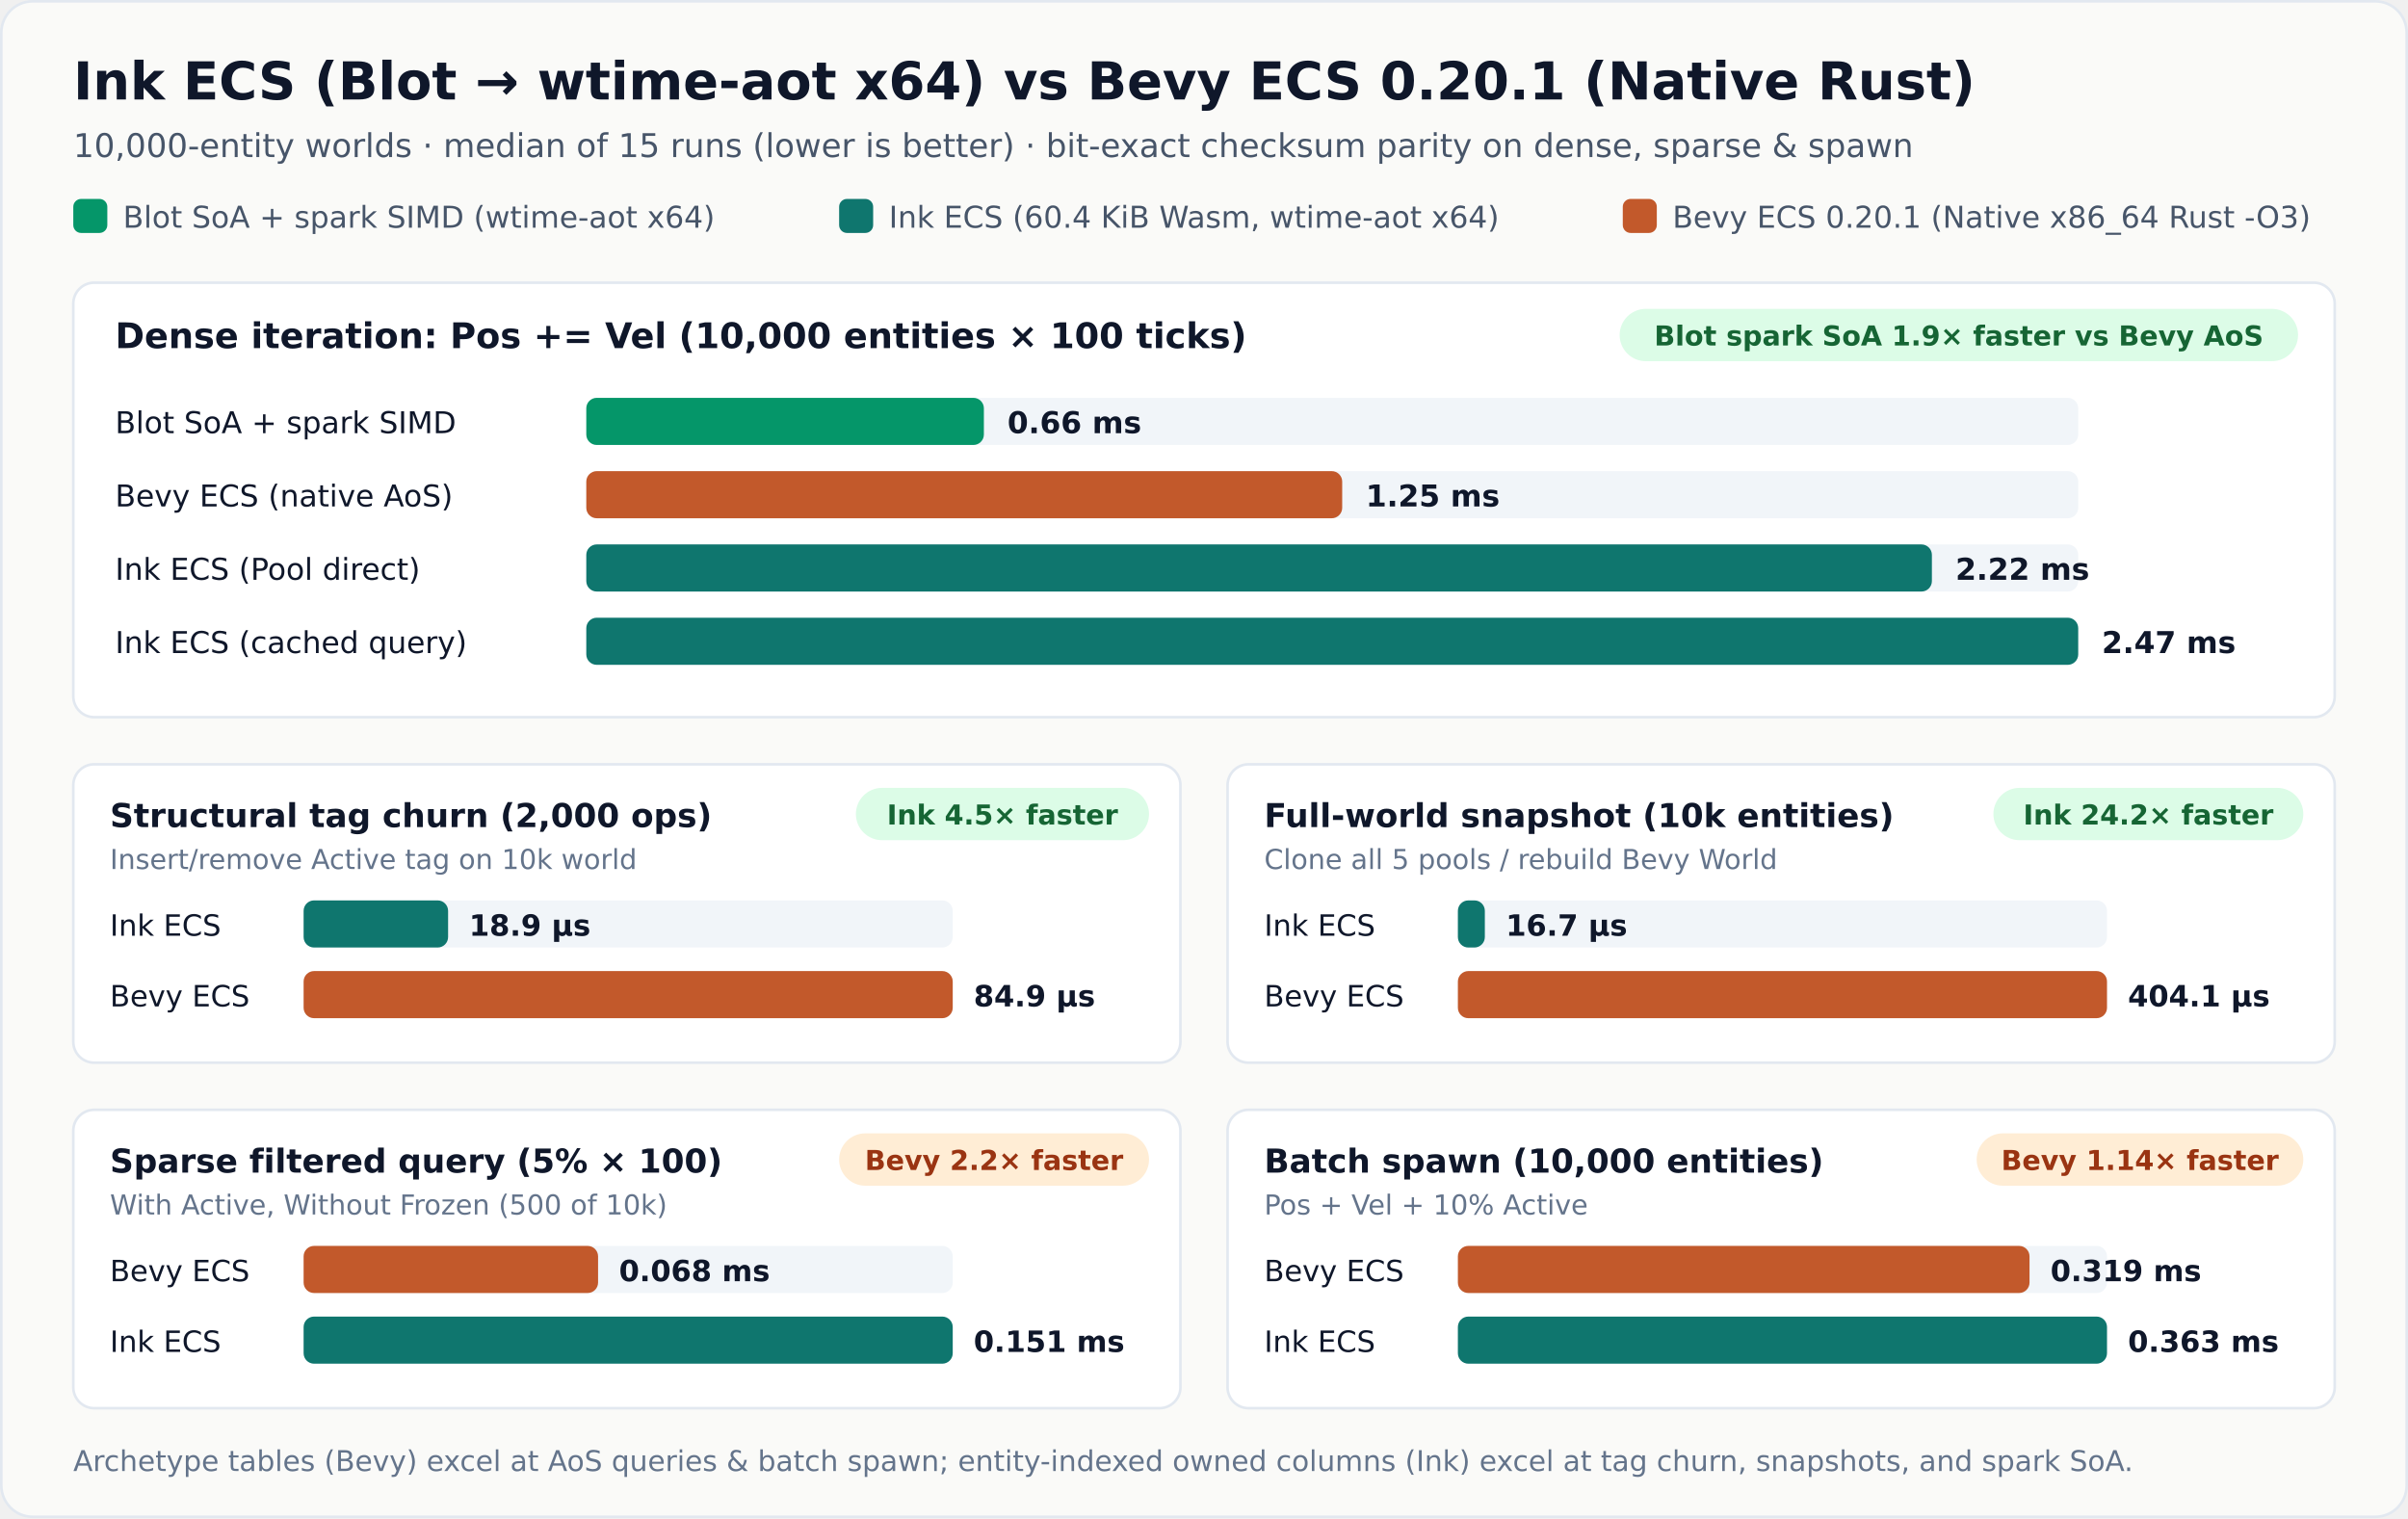
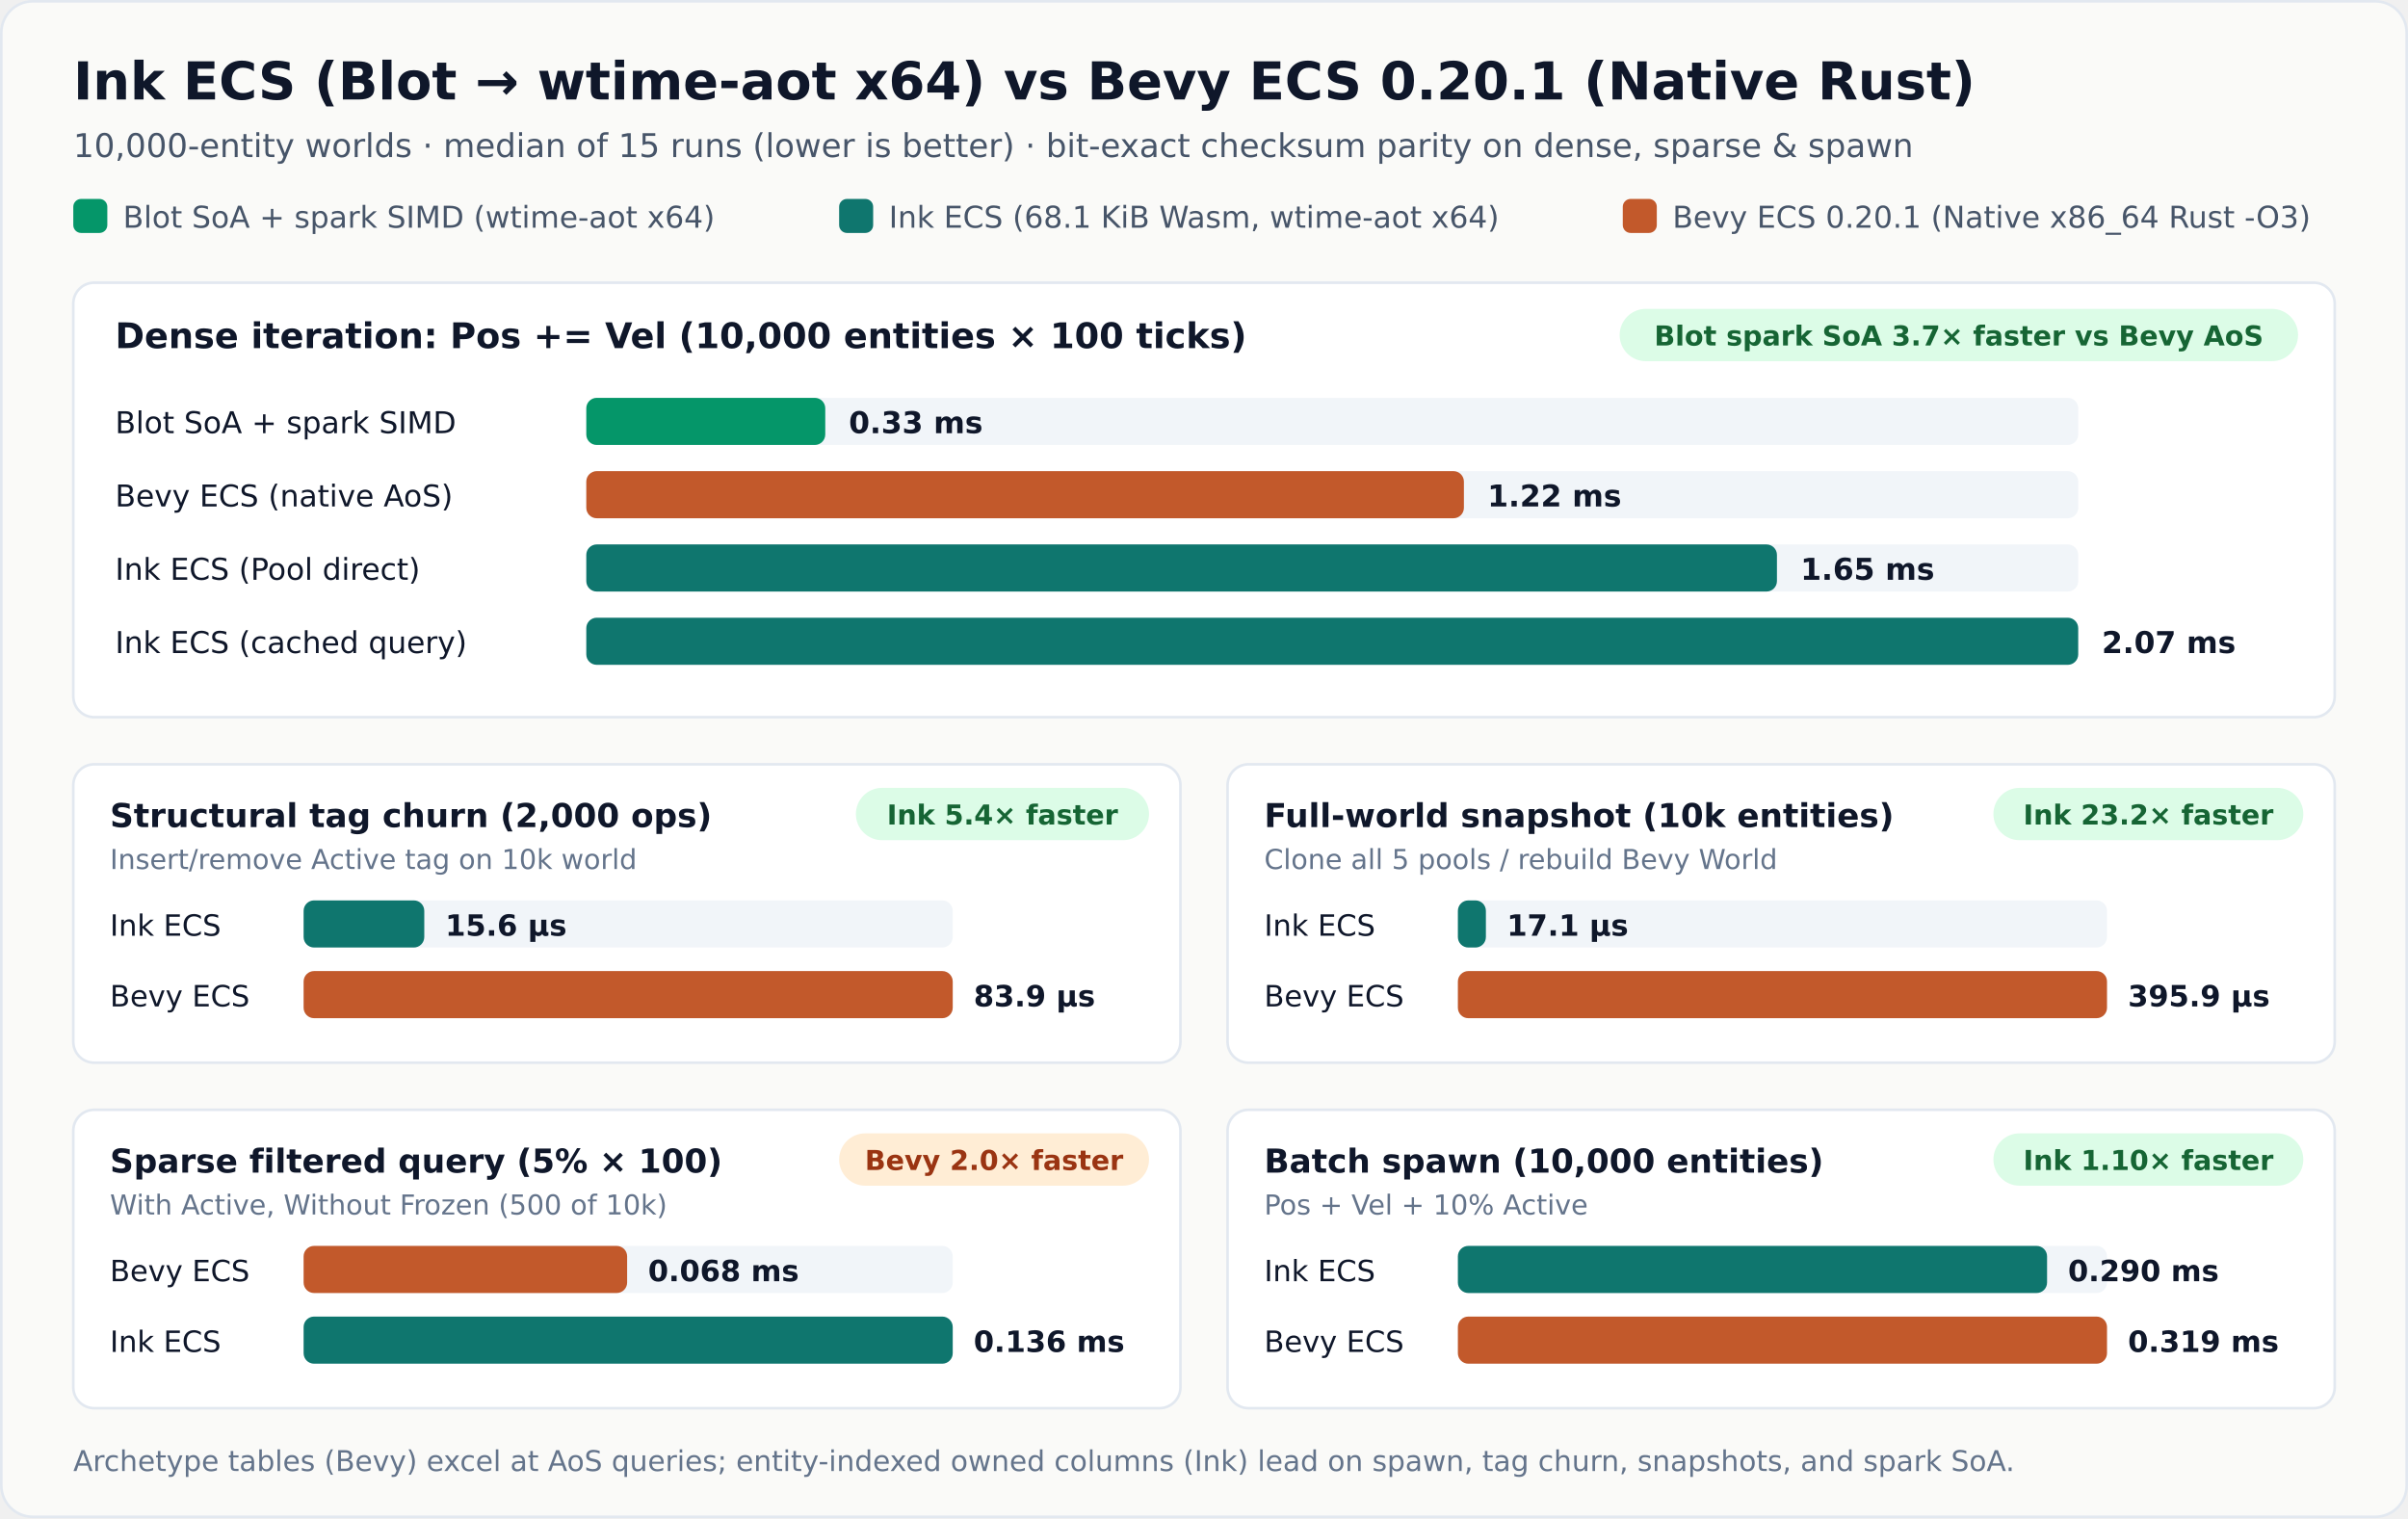
<svg xmlns="http://www.w3.org/2000/svg" width="920" height="580" viewBox="0 0 920 580" role="img" aria-label="Ink ECS vs Bevy ECS 0.20.1 performance comparison">
  <rect x="0.5" y="0.5" width="919" height="579" rx="12" fill="#fafaf8" stroke="#e2e8f0" />
  <text x="28.0" y="38.0" font-family="'DejaVu Sans', system-ui, -apple-system, 'Segoe UI', Helvetica, Arial, sans-serif" font-size="20" font-weight="700" fill="#0f172a" text-anchor="start">Ink ECS (Blot → wtime-aot x64) vs Bevy ECS 0.20.1 (Native Rust)</text>
  <text x="28.0" y="60.0" font-family="'DejaVu Sans', system-ui, -apple-system, 'Segoe UI', Helvetica, Arial, sans-serif" font-size="12.5" font-weight="400" fill="#475569" text-anchor="start">10,000-entity worlds · median of 15 runs (lower is better) · bit-exact checksum parity on dense, sparse &amp; spawn</text>
  <rect x="28.0" y="76.0" width="13" height="13" rx="3" fill="#059669" />
  <text x="47.0" y="87.0" font-family="'DejaVu Sans', system-ui, -apple-system, 'Segoe UI', Helvetica, Arial, sans-serif" font-size="11.5" font-weight="500" fill="#475569">Blot SoA + spark SIMD (wtime-aot x64)</text>
  <rect x="320.6" y="76.0" width="13" height="13" rx="3" fill="#0f766e" />
-   <text x="339.6" y="87.0" font-family="'DejaVu Sans', system-ui, -apple-system, 'Segoe UI', Helvetica, Arial, sans-serif" font-size="11.5" font-weight="500" fill="#475569">Ink ECS (60.4 KiB Wasm, wtime-aot x64)</text>
+   <text x="339.6" y="87.0" font-family="'DejaVu Sans', system-ui, -apple-system, 'Segoe UI', Helvetica, Arial, sans-serif" font-size="11.5" font-weight="500" fill="#475569">Ink ECS (68.1 KiB Wasm, wtime-aot x64)</text>
  <rect x="620.0" y="76.0" width="13" height="13" rx="3" fill="#c2592b" />
  <text x="639.0" y="87.0" font-family="'DejaVu Sans', system-ui, -apple-system, 'Segoe UI', Helvetica, Arial, sans-serif" font-size="11.5" font-weight="500" fill="#475569">Bevy ECS 0.20.1 (Native x86_64 Rust -O3)</text>
  <rect x="28" y="108" width="864" height="166" rx="8" fill="#ffffff" stroke="#e2e8f0" />
  <text x="44.0" y="133.0" font-family="'DejaVu Sans', system-ui, -apple-system, 'Segoe UI', Helvetica, Arial, sans-serif" font-size="13.5" font-weight="700" fill="#0f172a" text-anchor="start">Dense iteration: Pos += Vel (10,000 entities × 100 ticks)</text>
  <rect x="618.8" y="118.0" width="259.2" height="20.0" rx="10" fill="#dcfce7" />
-   <text x="748.4" y="132.0" font-family="'DejaVu Sans', system-ui, -apple-system, 'Segoe UI', Helvetica, Arial, sans-serif" font-size="10.5" font-weight="600" fill="#166534" text-anchor="middle">Blot spark SoA 1.9× faster vs Bevy AoS</text>
+   <text x="748.4" y="132.0" font-family="'DejaVu Sans', system-ui, -apple-system, 'Segoe UI', Helvetica, Arial, sans-serif" font-size="10.5" font-weight="600" fill="#166534" text-anchor="middle">Blot spark SoA 3.7× faster vs Bevy AoS</text>
  <text x="44.0" y="165.5" font-family="'DejaVu Sans', system-ui, -apple-system, 'Segoe UI', Helvetica, Arial, sans-serif" font-size="11.5" font-weight="500" fill="#0f172a" text-anchor="start">Blot SoA + spark SIMD</text>
  <rect x="224.0" y="152.0" width="570.0" height="18" rx="4" fill="#f1f5f9" />
-   <rect x="224.0" y="152.0" width="151.9" height="18" rx="4" fill="#059669" />
-   <text x="384.9" y="165.5" font-family="'DejaVu Sans', system-ui, -apple-system, 'Segoe UI', Helvetica, Arial, sans-serif" font-size="11.5" font-weight="600" fill="#0f172a" text-anchor="start">0.66 ms</text>
+   <rect x="224.0" y="152.0" width="91.3" height="18" rx="4" fill="#059669" />
+   <text x="324.3" y="165.5" font-family="'DejaVu Sans', system-ui, -apple-system, 'Segoe UI', Helvetica, Arial, sans-serif" font-size="11.5" font-weight="600" fill="#0f172a" text-anchor="start">0.33 ms</text>
  <text x="44.0" y="193.5" font-family="'DejaVu Sans', system-ui, -apple-system, 'Segoe UI', Helvetica, Arial, sans-serif" font-size="11.5" font-weight="500" fill="#0f172a" text-anchor="start">Bevy ECS (native AoS)</text>
  <rect x="224.0" y="180.0" width="570.0" height="18" rx="4" fill="#f1f5f9" />
-   <rect x="224.0" y="180.0" width="288.8" height="18" rx="4" fill="#c2592b" />
-   <text x="521.8" y="193.5" font-family="'DejaVu Sans', system-ui, -apple-system, 'Segoe UI', Helvetica, Arial, sans-serif" font-size="11.5" font-weight="600" fill="#0f172a" text-anchor="start">1.25 ms</text>
+   <rect x="224.0" y="180.0" width="335.3" height="18" rx="4" fill="#c2592b" />
+   <text x="568.3" y="193.5" font-family="'DejaVu Sans', system-ui, -apple-system, 'Segoe UI', Helvetica, Arial, sans-serif" font-size="11.5" font-weight="600" fill="#0f172a" text-anchor="start">1.22 ms</text>
  <text x="44.0" y="221.5" font-family="'DejaVu Sans', system-ui, -apple-system, 'Segoe UI', Helvetica, Arial, sans-serif" font-size="11.5" font-weight="500" fill="#0f172a" text-anchor="start">Ink ECS (Pool direct)</text>
  <rect x="224.0" y="208.0" width="570.0" height="18" rx="4" fill="#f1f5f9" />
-   <rect x="224.0" y="208.0" width="514.1" height="18" rx="4" fill="#0f766e" />
-   <text x="747.1" y="221.5" font-family="'DejaVu Sans', system-ui, -apple-system, 'Segoe UI', Helvetica, Arial, sans-serif" font-size="11.5" font-weight="600" fill="#0f172a" text-anchor="start">2.22 ms</text>
+   <rect x="224.0" y="208.0" width="454.9" height="18" rx="4" fill="#0f766e" />
+   <text x="687.9" y="221.5" font-family="'DejaVu Sans', system-ui, -apple-system, 'Segoe UI', Helvetica, Arial, sans-serif" font-size="11.5" font-weight="600" fill="#0f172a" text-anchor="start">1.65 ms</text>
  <text x="44.0" y="249.5" font-family="'DejaVu Sans', system-ui, -apple-system, 'Segoe UI', Helvetica, Arial, sans-serif" font-size="11.5" font-weight="500" fill="#0f172a" text-anchor="start">Ink ECS (cached query)</text>
  <rect x="224.0" y="236.0" width="570.0" height="18" rx="4" fill="#f1f5f9" />
  <rect x="224.0" y="236.0" width="570.0" height="18" rx="4" fill="#0f766e" />
-   <text x="803.0" y="249.5" font-family="'DejaVu Sans', system-ui, -apple-system, 'Segoe UI', Helvetica, Arial, sans-serif" font-size="11.5" font-weight="600" fill="#0f172a" text-anchor="start">2.47 ms</text>
+   <text x="803.0" y="249.5" font-family="'DejaVu Sans', system-ui, -apple-system, 'Segoe UI', Helvetica, Arial, sans-serif" font-size="11.5" font-weight="600" fill="#0f172a" text-anchor="start">2.07 ms</text>
  <rect x="28" y="292" width="423" height="114" rx="8" fill="#ffffff" stroke="#e2e8f0" />
  <text x="42.0" y="316.0" font-family="'DejaVu Sans', system-ui, -apple-system, 'Segoe UI', Helvetica, Arial, sans-serif" font-size="12.6" font-weight="700" fill="#0f172a" text-anchor="start">Structural tag churn (2,000 ops)</text>
  <text x="42.0" y="332.0" font-family="'DejaVu Sans', system-ui, -apple-system, 'Segoe UI', Helvetica, Arial, sans-serif" font-size="10.5" font-weight="400" fill="#64748b" text-anchor="start">Insert/remove Active tag on 10k world</text>
  <rect x="327.0" y="301.0" width="112.0" height="20.0" rx="10" fill="#dcfce7" />
-   <text x="383.0" y="315.0" font-family="'DejaVu Sans', system-ui, -apple-system, 'Segoe UI', Helvetica, Arial, sans-serif" font-size="10.5" font-weight="600" fill="#166534" text-anchor="middle">Ink 4.5× faster</text>
+   <text x="383.0" y="315.0" font-family="'DejaVu Sans', system-ui, -apple-system, 'Segoe UI', Helvetica, Arial, sans-serif" font-size="10.5" font-weight="600" fill="#166534" text-anchor="middle">Ink 5.4× faster</text>
  <text x="42.0" y="357.5" font-family="'DejaVu Sans', system-ui, -apple-system, 'Segoe UI', Helvetica, Arial, sans-serif" font-size="11.2" font-weight="500" fill="#0f172a" text-anchor="start">Ink ECS</text>
  <rect x="116.0" y="344.0" width="248.0" height="18" rx="4" fill="#f1f5f9" />
-   <rect x="116.0" y="344.0" width="55.2" height="18" rx="4" fill="#0f766e" />
-   <text x="179.2" y="357.5" font-family="'DejaVu Sans', system-ui, -apple-system, 'Segoe UI', Helvetica, Arial, sans-serif" font-size="11.2" font-weight="600" fill="#0f172a" text-anchor="start">18.9 µs</text>
+   <rect x="116.0" y="344.0" width="46.1" height="18" rx="4" fill="#0f766e" />
+   <text x="170.1" y="357.5" font-family="'DejaVu Sans', system-ui, -apple-system, 'Segoe UI', Helvetica, Arial, sans-serif" font-size="11.2" font-weight="600" fill="#0f172a" text-anchor="start">15.6 µs</text>
  <text x="42.0" y="384.5" font-family="'DejaVu Sans', system-ui, -apple-system, 'Segoe UI', Helvetica, Arial, sans-serif" font-size="11.2" font-weight="500" fill="#0f172a" text-anchor="start">Bevy ECS</text>
  <rect x="116.0" y="371.0" width="248.0" height="18" rx="4" fill="#f1f5f9" />
  <rect x="116.0" y="371.0" width="248.0" height="18" rx="4" fill="#c2592b" />
-   <text x="372.0" y="384.5" font-family="'DejaVu Sans', system-ui, -apple-system, 'Segoe UI', Helvetica, Arial, sans-serif" font-size="11.2" font-weight="600" fill="#0f172a" text-anchor="start">84.9 µs</text>
+   <text x="372.0" y="384.5" font-family="'DejaVu Sans', system-ui, -apple-system, 'Segoe UI', Helvetica, Arial, sans-serif" font-size="11.2" font-weight="600" fill="#0f172a" text-anchor="start">83.9 µs</text>
  <rect x="469" y="292" width="423" height="114" rx="8" fill="#ffffff" stroke="#e2e8f0" />
  <text x="483.0" y="316.0" font-family="'DejaVu Sans', system-ui, -apple-system, 'Segoe UI', Helvetica, Arial, sans-serif" font-size="12.6" font-weight="700" fill="#0f172a" text-anchor="start">Full-world snapshot (10k entities)</text>
  <text x="483.0" y="332.0" font-family="'DejaVu Sans', system-ui, -apple-system, 'Segoe UI', Helvetica, Arial, sans-serif" font-size="10.5" font-weight="400" fill="#64748b" text-anchor="start">Clone all 5 pools / rebuild Bevy World</text>
  <rect x="761.6" y="301.0" width="118.4" height="20.0" rx="10" fill="#dcfce7" />
-   <text x="820.8" y="315.0" font-family="'DejaVu Sans', system-ui, -apple-system, 'Segoe UI', Helvetica, Arial, sans-serif" font-size="10.5" font-weight="600" fill="#166534" text-anchor="middle">Ink 24.2× faster</text>
+   <text x="820.8" y="315.0" font-family="'DejaVu Sans', system-ui, -apple-system, 'Segoe UI', Helvetica, Arial, sans-serif" font-size="10.5" font-weight="600" fill="#166534" text-anchor="middle">Ink 23.2× faster</text>
  <text x="483.0" y="357.5" font-family="'DejaVu Sans', system-ui, -apple-system, 'Segoe UI', Helvetica, Arial, sans-serif" font-size="11.2" font-weight="500" fill="#0f172a" text-anchor="start">Ink ECS</text>
  <rect x="557.0" y="344.0" width="248.0" height="18" rx="4" fill="#f1f5f9" />
-   <rect x="557.0" y="344.0" width="10.3" height="18" rx="4" fill="#0f766e" />
-   <text x="575.3" y="357.5" font-family="'DejaVu Sans', system-ui, -apple-system, 'Segoe UI', Helvetica, Arial, sans-serif" font-size="11.2" font-weight="600" fill="#0f172a" text-anchor="start">16.7 µs</text>
+   <rect x="557.0" y="344.0" width="10.7" height="18" rx="4" fill="#0f766e" />
+   <text x="575.7" y="357.5" font-family="'DejaVu Sans', system-ui, -apple-system, 'Segoe UI', Helvetica, Arial, sans-serif" font-size="11.2" font-weight="600" fill="#0f172a" text-anchor="start">17.1 µs</text>
  <text x="483.0" y="384.5" font-family="'DejaVu Sans', system-ui, -apple-system, 'Segoe UI', Helvetica, Arial, sans-serif" font-size="11.2" font-weight="500" fill="#0f172a" text-anchor="start">Bevy ECS</text>
  <rect x="557.0" y="371.0" width="248.0" height="18" rx="4" fill="#f1f5f9" />
  <rect x="557.0" y="371.0" width="248.0" height="18" rx="4" fill="#c2592b" />
-   <text x="813.0" y="384.5" font-family="'DejaVu Sans', system-ui, -apple-system, 'Segoe UI', Helvetica, Arial, sans-serif" font-size="11.2" font-weight="600" fill="#0f172a" text-anchor="start">404.1 µs</text>
+   <text x="813.0" y="384.5" font-family="'DejaVu Sans', system-ui, -apple-system, 'Segoe UI', Helvetica, Arial, sans-serif" font-size="11.2" font-weight="600" fill="#0f172a" text-anchor="start">395.9 µs</text>
  <rect x="28" y="424" width="423" height="114" rx="8" fill="#ffffff" stroke="#e2e8f0" />
  <text x="42.0" y="448.0" font-family="'DejaVu Sans', system-ui, -apple-system, 'Segoe UI', Helvetica, Arial, sans-serif" font-size="12.6" font-weight="700" fill="#0f172a" text-anchor="start">Sparse filtered query (5% × 100)</text>
  <text x="42.0" y="464.0" font-family="'DejaVu Sans', system-ui, -apple-system, 'Segoe UI', Helvetica, Arial, sans-serif" font-size="10.5" font-weight="400" fill="#64748b" text-anchor="start">With Active, Without Frozen (500 of 10k)</text>
  <rect x="320.6" y="433.0" width="118.4" height="20.0" rx="10" fill="#ffedd5" />
-   <text x="379.8" y="447.0" font-family="'DejaVu Sans', system-ui, -apple-system, 'Segoe UI', Helvetica, Arial, sans-serif" font-size="10.5" font-weight="600" fill="#9a3412" text-anchor="middle">Bevy 2.2× faster</text>
+   <text x="379.8" y="447.0" font-family="'DejaVu Sans', system-ui, -apple-system, 'Segoe UI', Helvetica, Arial, sans-serif" font-size="10.5" font-weight="600" fill="#9a3412" text-anchor="middle">Bevy 2.0× faster</text>
  <text x="42.0" y="489.5" font-family="'DejaVu Sans', system-ui, -apple-system, 'Segoe UI', Helvetica, Arial, sans-serif" font-size="11.2" font-weight="500" fill="#0f172a" text-anchor="start">Bevy ECS</text>
  <rect x="116.0" y="476.0" width="248.0" height="18" rx="4" fill="#f1f5f9" />
-   <rect x="116.0" y="476.0" width="112.5" height="18" rx="4" fill="#c2592b" />
-   <text x="236.5" y="489.5" font-family="'DejaVu Sans', system-ui, -apple-system, 'Segoe UI', Helvetica, Arial, sans-serif" font-size="11.2" font-weight="600" fill="#0f172a" text-anchor="start">0.068 ms</text>
+   <rect x="116.0" y="476.0" width="123.6" height="18" rx="4" fill="#c2592b" />
+   <text x="247.6" y="489.5" font-family="'DejaVu Sans', system-ui, -apple-system, 'Segoe UI', Helvetica, Arial, sans-serif" font-size="11.2" font-weight="600" fill="#0f172a" text-anchor="start">0.068 ms</text>
  <text x="42.0" y="516.5" font-family="'DejaVu Sans', system-ui, -apple-system, 'Segoe UI', Helvetica, Arial, sans-serif" font-size="11.2" font-weight="500" fill="#0f172a" text-anchor="start">Ink ECS</text>
  <rect x="116.0" y="503.0" width="248.0" height="18" rx="4" fill="#f1f5f9" />
  <rect x="116.0" y="503.0" width="248.0" height="18" rx="4" fill="#0f766e" />
-   <text x="372.0" y="516.5" font-family="'DejaVu Sans', system-ui, -apple-system, 'Segoe UI', Helvetica, Arial, sans-serif" font-size="11.2" font-weight="600" fill="#0f172a" text-anchor="start">0.151 ms</text>
+   <text x="372.0" y="516.5" font-family="'DejaVu Sans', system-ui, -apple-system, 'Segoe UI', Helvetica, Arial, sans-serif" font-size="11.2" font-weight="600" fill="#0f172a" text-anchor="start">0.136 ms</text>
  <rect x="469" y="424" width="423" height="114" rx="8" fill="#ffffff" stroke="#e2e8f0" />
  <text x="483.0" y="448.0" font-family="'DejaVu Sans', system-ui, -apple-system, 'Segoe UI', Helvetica, Arial, sans-serif" font-size="12.6" font-weight="700" fill="#0f172a" text-anchor="start">Batch spawn (10,000 entities)</text>
  <text x="483.0" y="464.0" font-family="'DejaVu Sans', system-ui, -apple-system, 'Segoe UI', Helvetica, Arial, sans-serif" font-size="10.5" font-weight="400" fill="#64748b" text-anchor="start">Pos + Vel + 10% Active</text>
-   <rect x="755.2" y="433.0" width="124.8" height="20.0" rx="10" fill="#ffedd5" />
-   <text x="817.6" y="447.0" font-family="'DejaVu Sans', system-ui, -apple-system, 'Segoe UI', Helvetica, Arial, sans-serif" font-size="10.5" font-weight="600" fill="#9a3412" text-anchor="middle">Bevy 1.14× faster</text>
-   <text x="483.0" y="489.5" font-family="'DejaVu Sans', system-ui, -apple-system, 'Segoe UI', Helvetica, Arial, sans-serif" font-size="11.2" font-weight="500" fill="#0f172a" text-anchor="start">Bevy ECS</text>
+   <rect x="761.6" y="433.0" width="118.4" height="20.0" rx="10" fill="#dcfce7" />
+   <text x="820.8" y="447.0" font-family="'DejaVu Sans', system-ui, -apple-system, 'Segoe UI', Helvetica, Arial, sans-serif" font-size="10.5" font-weight="600" fill="#166534" text-anchor="middle">Ink 1.10× faster</text>
+   <text x="483.0" y="489.5" font-family="'DejaVu Sans', system-ui, -apple-system, 'Segoe UI', Helvetica, Arial, sans-serif" font-size="11.2" font-weight="500" fill="#0f172a" text-anchor="start">Ink ECS</text>
  <rect x="557.0" y="476.0" width="248.0" height="18" rx="4" fill="#f1f5f9" />
-   <rect x="557.0" y="476.0" width="218.4" height="18" rx="4" fill="#c2592b" />
-   <text x="783.4" y="489.5" font-family="'DejaVu Sans', system-ui, -apple-system, 'Segoe UI', Helvetica, Arial, sans-serif" font-size="11.2" font-weight="600" fill="#0f172a" text-anchor="start">0.319 ms</text>
-   <text x="483.0" y="516.5" font-family="'DejaVu Sans', system-ui, -apple-system, 'Segoe UI', Helvetica, Arial, sans-serif" font-size="11.2" font-weight="500" fill="#0f172a" text-anchor="start">Ink ECS</text>
+   <rect x="557.0" y="476.0" width="225.1" height="18" rx="4" fill="#0f766e" />
+   <text x="790.1" y="489.5" font-family="'DejaVu Sans', system-ui, -apple-system, 'Segoe UI', Helvetica, Arial, sans-serif" font-size="11.2" font-weight="600" fill="#0f172a" text-anchor="start">0.290 ms</text>
+   <text x="483.0" y="516.5" font-family="'DejaVu Sans', system-ui, -apple-system, 'Segoe UI', Helvetica, Arial, sans-serif" font-size="11.2" font-weight="500" fill="#0f172a" text-anchor="start">Bevy ECS</text>
  <rect x="557.0" y="503.0" width="248.0" height="18" rx="4" fill="#f1f5f9" />
-   <rect x="557.0" y="503.0" width="248.0" height="18" rx="4" fill="#0f766e" />
-   <text x="813.0" y="516.5" font-family="'DejaVu Sans', system-ui, -apple-system, 'Segoe UI', Helvetica, Arial, sans-serif" font-size="11.2" font-weight="600" fill="#0f172a" text-anchor="start">0.363 ms</text>
-   <text x="28.0" y="562.0" font-family="'DejaVu Sans', system-ui, -apple-system, 'Segoe UI', Helvetica, Arial, sans-serif" font-size="10.9" font-weight="400" fill="#64748b" text-anchor="start">Archetype tables (Bevy) excel at AoS queries &amp; batch spawn; entity-indexed owned columns (Ink) excel at tag churn, snapshots, and spark SoA.</text>
+   <rect x="557.0" y="503.0" width="248.0" height="18" rx="4" fill="#c2592b" />
+   <text x="813.0" y="516.5" font-family="'DejaVu Sans', system-ui, -apple-system, 'Segoe UI', Helvetica, Arial, sans-serif" font-size="11.2" font-weight="600" fill="#0f172a" text-anchor="start">0.319 ms</text>
+   <text x="28.0" y="562.0" font-family="'DejaVu Sans', system-ui, -apple-system, 'Segoe UI', Helvetica, Arial, sans-serif" font-size="10.9" font-weight="400" fill="#64748b" text-anchor="start">Archetype tables (Bevy) excel at AoS queries; entity-indexed owned columns (Ink) lead on spawn, tag churn, snapshots, and spark SoA.</text>
</svg>
